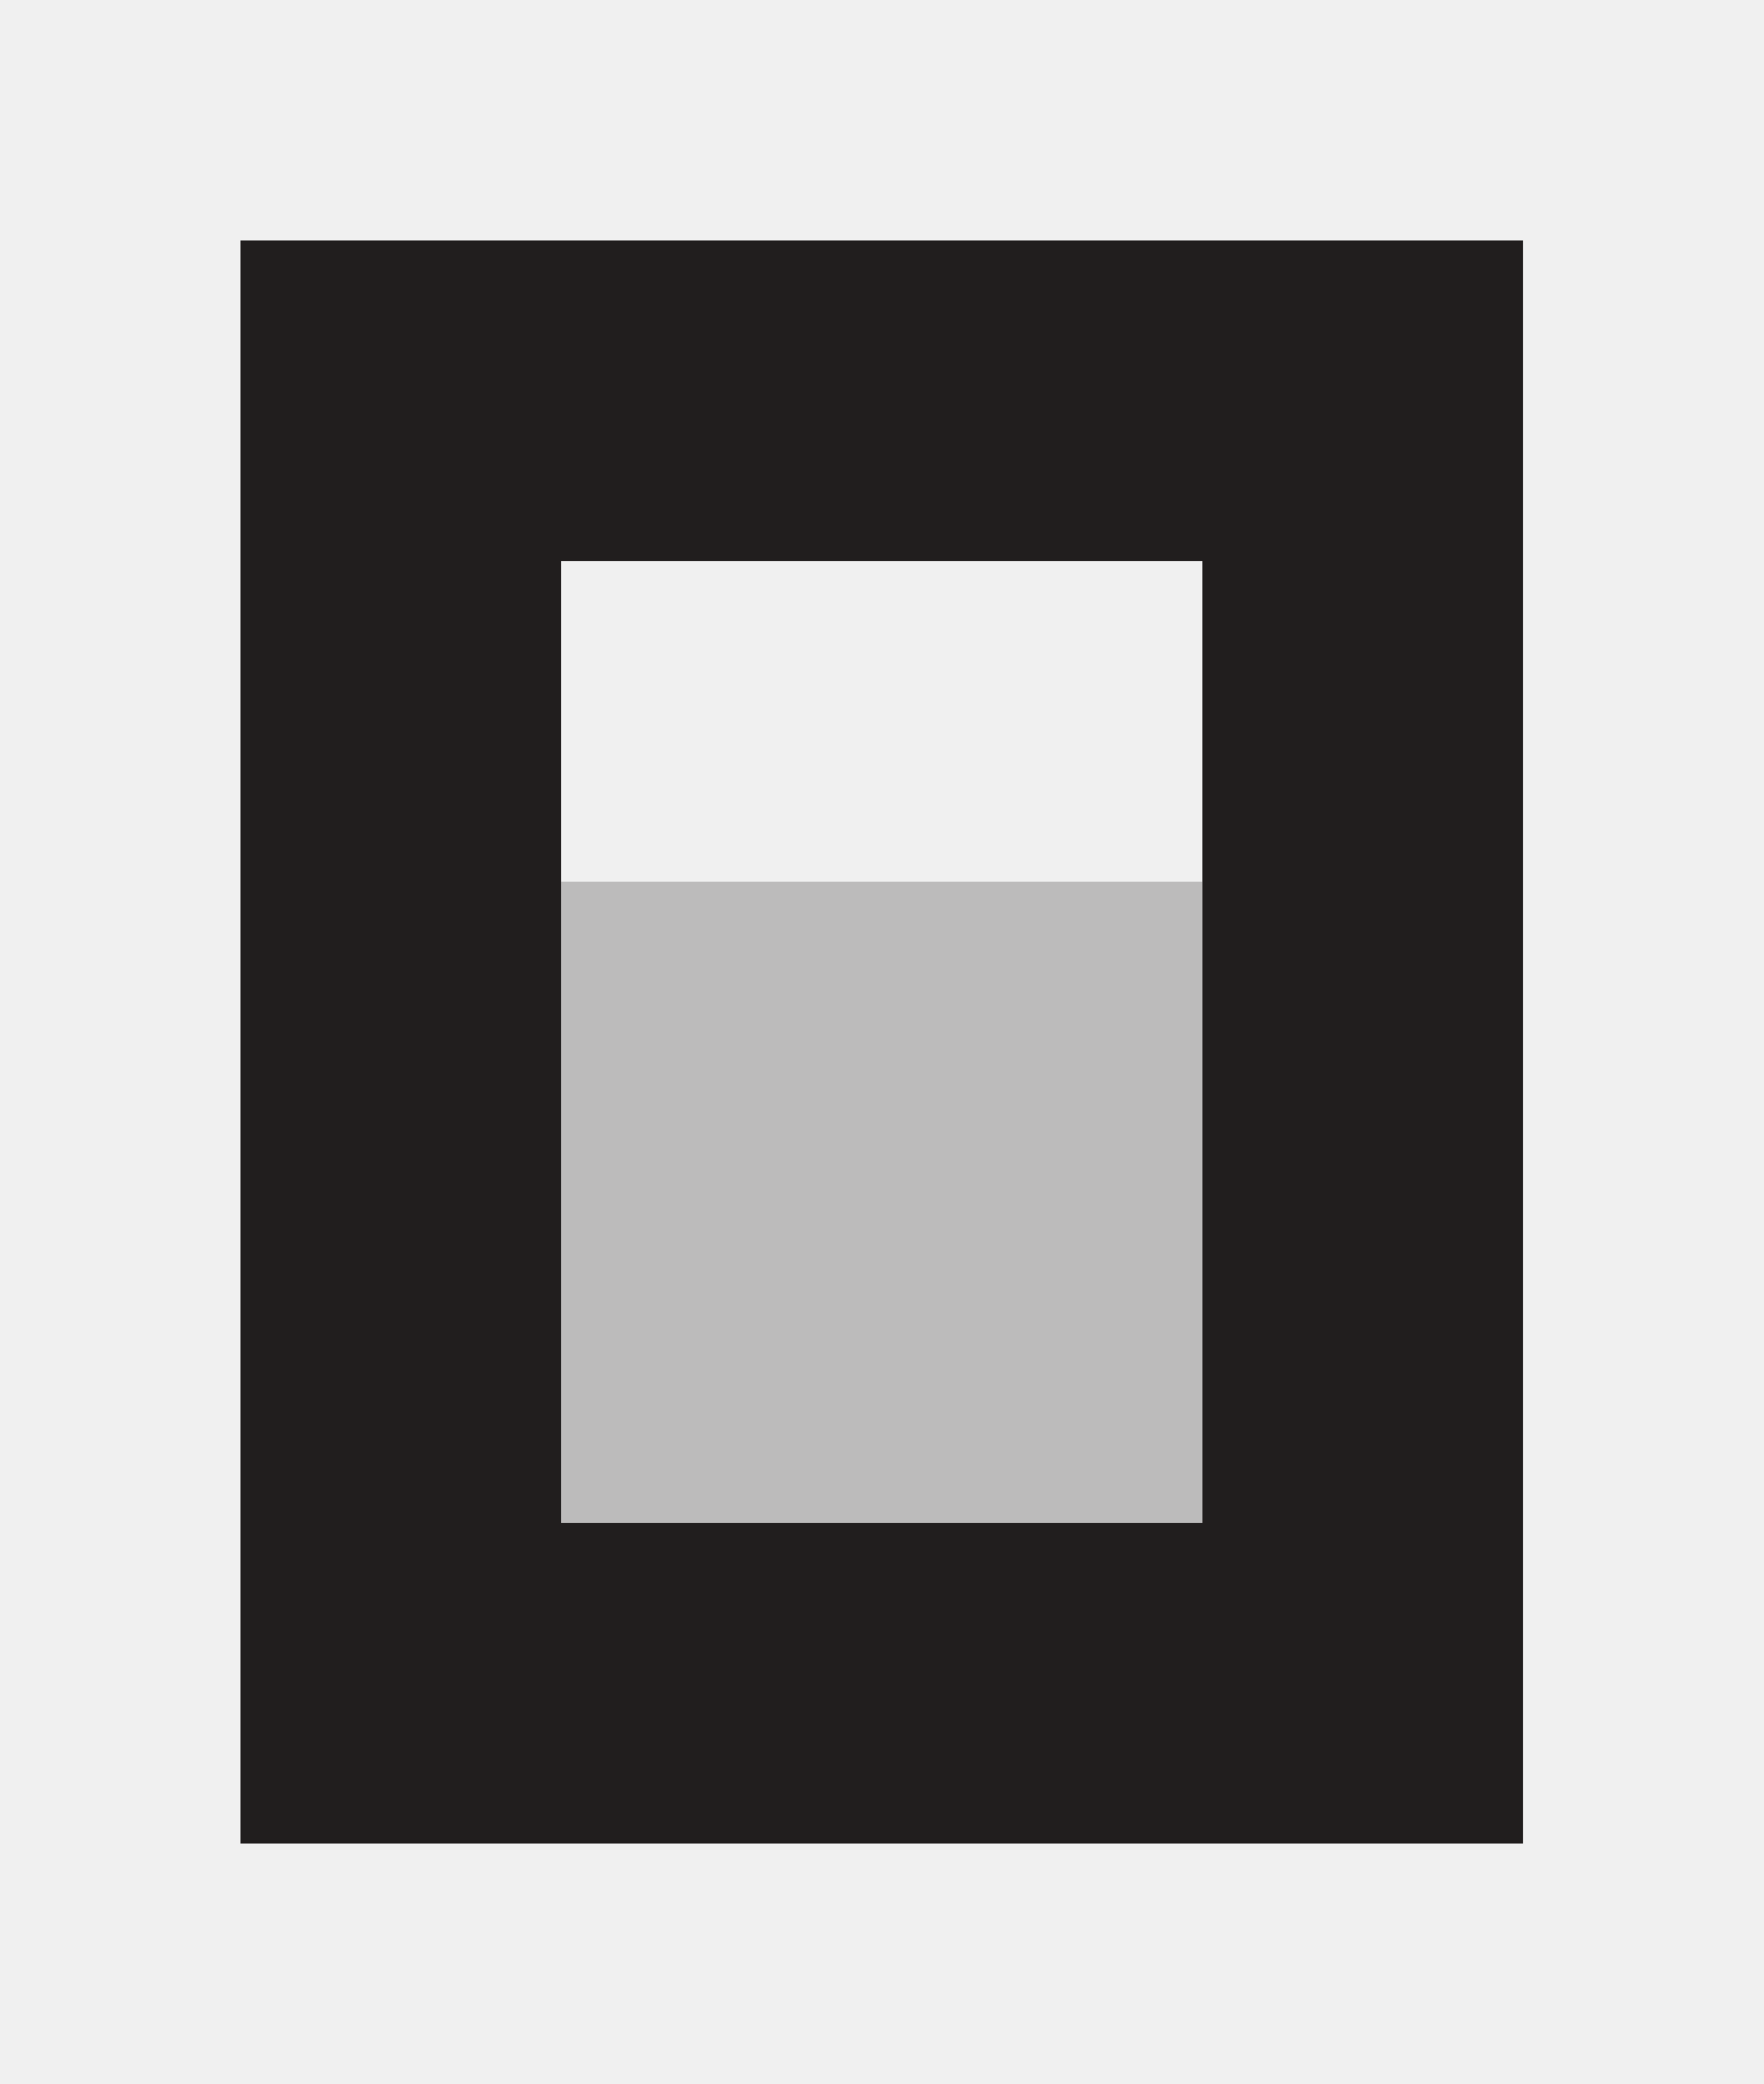
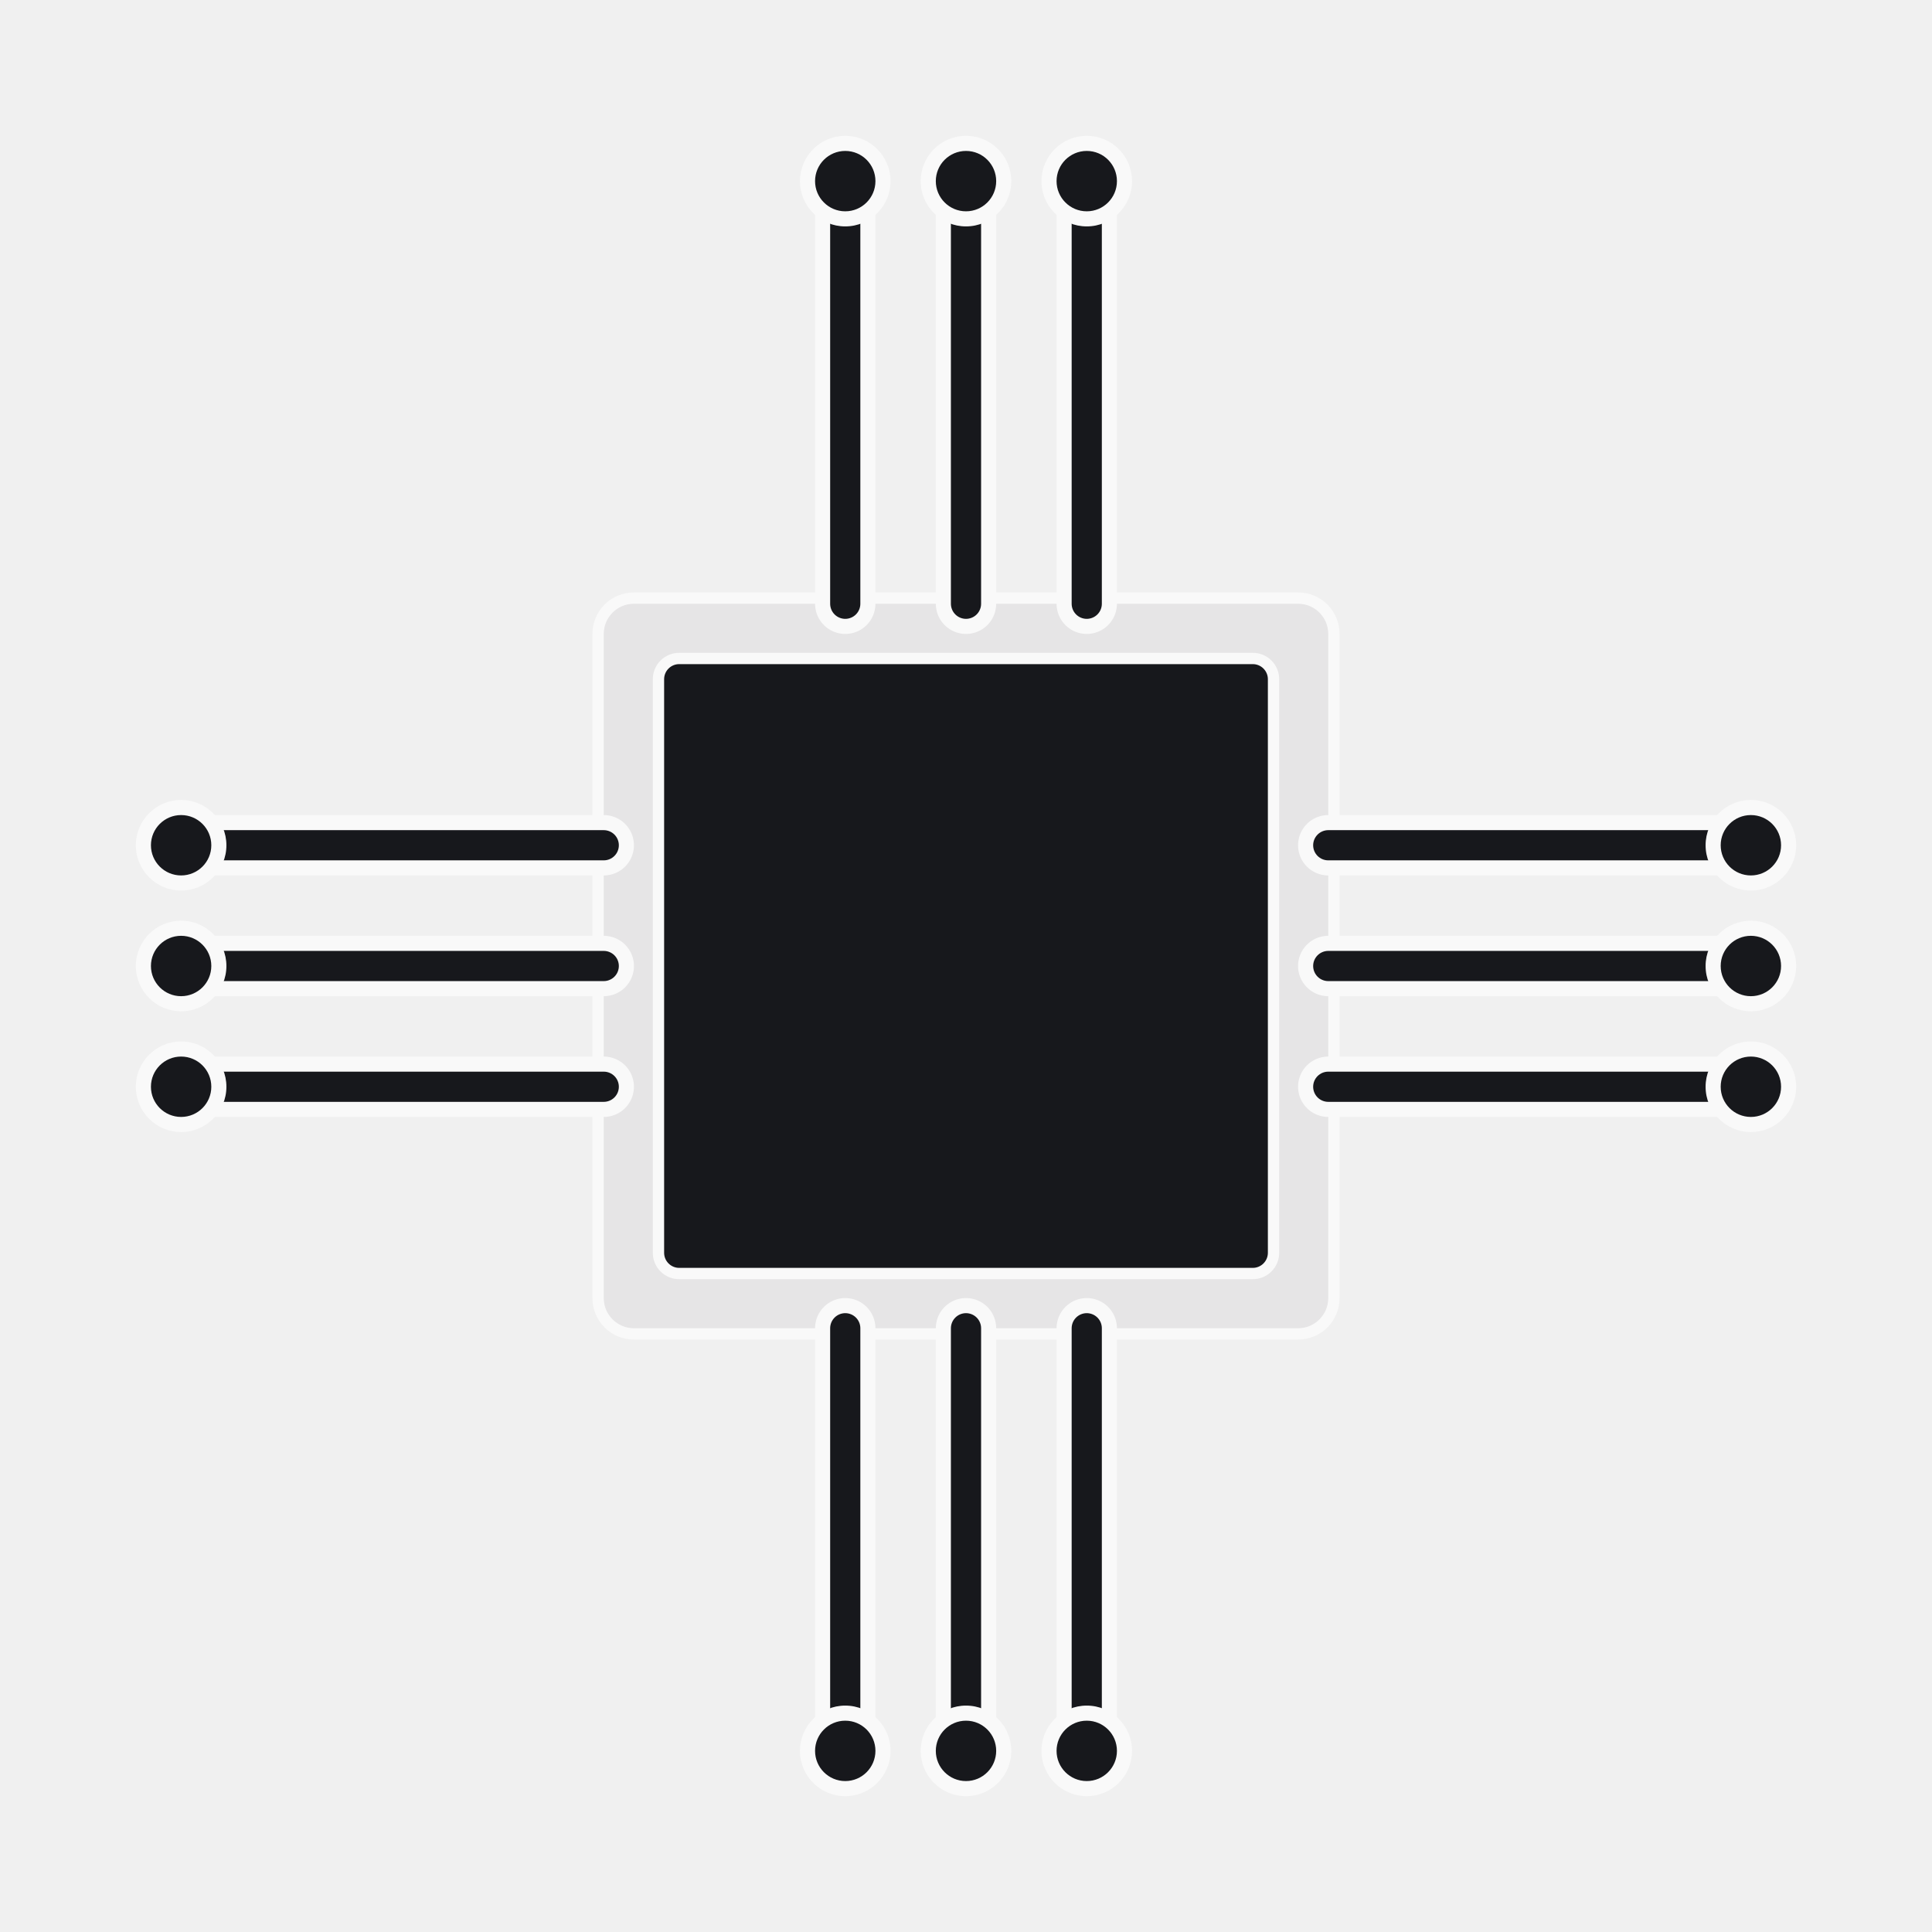
- <svg xmlns="http://www.w3.org/2000/svg" width="22" height="26" viewBox="0 0 22 26" fill="none">
-   <g clip-path="url(#clip0_1311_94907)">
-     <path d="M15 19H7V11H15V19Z" fill="#BCBBBB" />
-     <path d="M15 7H7V19H15V7ZM19 23H3V3H19V23Z" fill="#211E1E" />
-   </g>
-   <defs>
-     <clipPath id="clip0_1311_94907">
-       <rect width="16" height="20" fill="white" transform="translate(3 3)" />
-     </clipPath>
-   </defs>
+ <svg xmlns="http://www.w3.org/2000/svg" width="512" height="512" viewBox="0 0 512 512">
+   <rect x="160" y="160" width="192" height="192" rx="8" fill="#E6E5E6" stroke="#F9F9F9" stroke-width="6" paint-order="stroke fill" />
+   <rect x="176" y="176" width="160" height="160" rx="4" fill="#17181C" stroke="#F9F9F9" stroke-width="6" paint-order="stroke fill" />
+   <line x1="224" y1="160" x2="224" y2="56" stroke="#F9F9F9" stroke-width="16" stroke-linecap="round" />
+   <line x1="224" y1="160" x2="224" y2="56" stroke="#17181C" stroke-width="8" stroke-linecap="round" />
+   <circle cx="224" cy="48" r="12" fill="#F9F9F9" />
+   <circle cx="224" cy="48" r="8" fill="#17181C" />
+   <line x1="256" y1="160" x2="256" y2="56" stroke="#F9F9F9" stroke-width="16" stroke-linecap="round" />
+   <line x1="256" y1="160" x2="256" y2="56" stroke="#17181C" stroke-width="8" stroke-linecap="round" />
+   <circle cx="256" cy="48" r="12" fill="#F9F9F9" />
+   <circle cx="256" cy="48" r="8" fill="#17181C" />
+   <line x1="288" y1="160" x2="288" y2="56" stroke="#F9F9F9" stroke-width="16" stroke-linecap="round" />
+   <line x1="288" y1="160" x2="288" y2="56" stroke="#17181C" stroke-width="8" stroke-linecap="round" />
+   <circle cx="288" cy="48" r="12" fill="#F9F9F9" />
+   <circle cx="288" cy="48" r="8" fill="#17181C" />
+   <line x1="224" y1="352" x2="224" y2="456" stroke="#F9F9F9" stroke-width="16" stroke-linecap="round" />
+   <line x1="224" y1="352" x2="224" y2="456" stroke="#17181C" stroke-width="8" stroke-linecap="round" />
+   <circle cx="224" cy="464" r="12" fill="#F9F9F9" />
+   <circle cx="224" cy="464" r="8" fill="#17181C" />
+   <line x1="256" y1="352" x2="256" y2="456" stroke="#F9F9F9" stroke-width="16" stroke-linecap="round" />
+   <line x1="256" y1="352" x2="256" y2="456" stroke="#17181C" stroke-width="8" stroke-linecap="round" />
+   <circle cx="256" cy="464" r="12" fill="#F9F9F9" />
+   <circle cx="256" cy="464" r="8" fill="#17181C" />
+   <line x1="288" y1="352" x2="288" y2="456" stroke="#F9F9F9" stroke-width="16" stroke-linecap="round" />
+   <line x1="288" y1="352" x2="288" y2="456" stroke="#17181C" stroke-width="8" stroke-linecap="round" />
+   <circle cx="288" cy="464" r="12" fill="#F9F9F9" />
+   <circle cx="288" cy="464" r="8" fill="#17181C" />
+   <line x1="160" y1="224" x2="56" y2="224" stroke="#F9F9F9" stroke-width="16" stroke-linecap="round" />
+   <line x1="160" y1="224" x2="56" y2="224" stroke="#17181C" stroke-width="8" stroke-linecap="round" />
+   <circle cx="48" cy="224" r="12" fill="#F9F9F9" />
+   <circle cx="48" cy="224" r="8" fill="#17181C" />
+   <line x1="160" y1="256" x2="56" y2="256" stroke="#F9F9F9" stroke-width="16" stroke-linecap="round" />
+   <line x1="160" y1="256" x2="56" y2="256" stroke="#17181C" stroke-width="8" stroke-linecap="round" />
+   <circle cx="48" cy="256" r="12" fill="#F9F9F9" />
+   <circle cx="48" cy="256" r="8" fill="#17181C" />
+   <line x1="160" y1="288" x2="56" y2="288" stroke="#F9F9F9" stroke-width="16" stroke-linecap="round" />
+   <line x1="160" y1="288" x2="56" y2="288" stroke="#17181C" stroke-width="8" stroke-linecap="round" />
+   <circle cx="48" cy="288" r="12" fill="#F9F9F9" />
+   <circle cx="48" cy="288" r="8" fill="#17181C" />
+   <line x1="352" y1="224" x2="456" y2="224" stroke="#F9F9F9" stroke-width="16" stroke-linecap="round" />
+   <line x1="352" y1="224" x2="456" y2="224" stroke="#17181C" stroke-width="8" stroke-linecap="round" />
+   <circle cx="464" cy="224" r="12" fill="#F9F9F9" />
+   <circle cx="464" cy="224" r="8" fill="#17181C" />
+   <line x1="352" y1="256" x2="456" y2="256" stroke="#F9F9F9" stroke-width="16" stroke-linecap="round" />
+   <line x1="352" y1="256" x2="456" y2="256" stroke="#17181C" stroke-width="8" stroke-linecap="round" />
+   <circle cx="464" cy="256" r="12" fill="#F9F9F9" />
+   <circle cx="464" cy="256" r="8" fill="#17181C" />
+   <line x1="352" y1="288" x2="456" y2="288" stroke="#F9F9F9" stroke-width="16" stroke-linecap="round" />
+   <line x1="352" y1="288" x2="456" y2="288" stroke="#17181C" stroke-width="8" stroke-linecap="round" />
+   <circle cx="464" cy="288" r="12" fill="#F9F9F9" />
+   <circle cx="464" cy="288" r="8" fill="#17181C" />
</svg>
